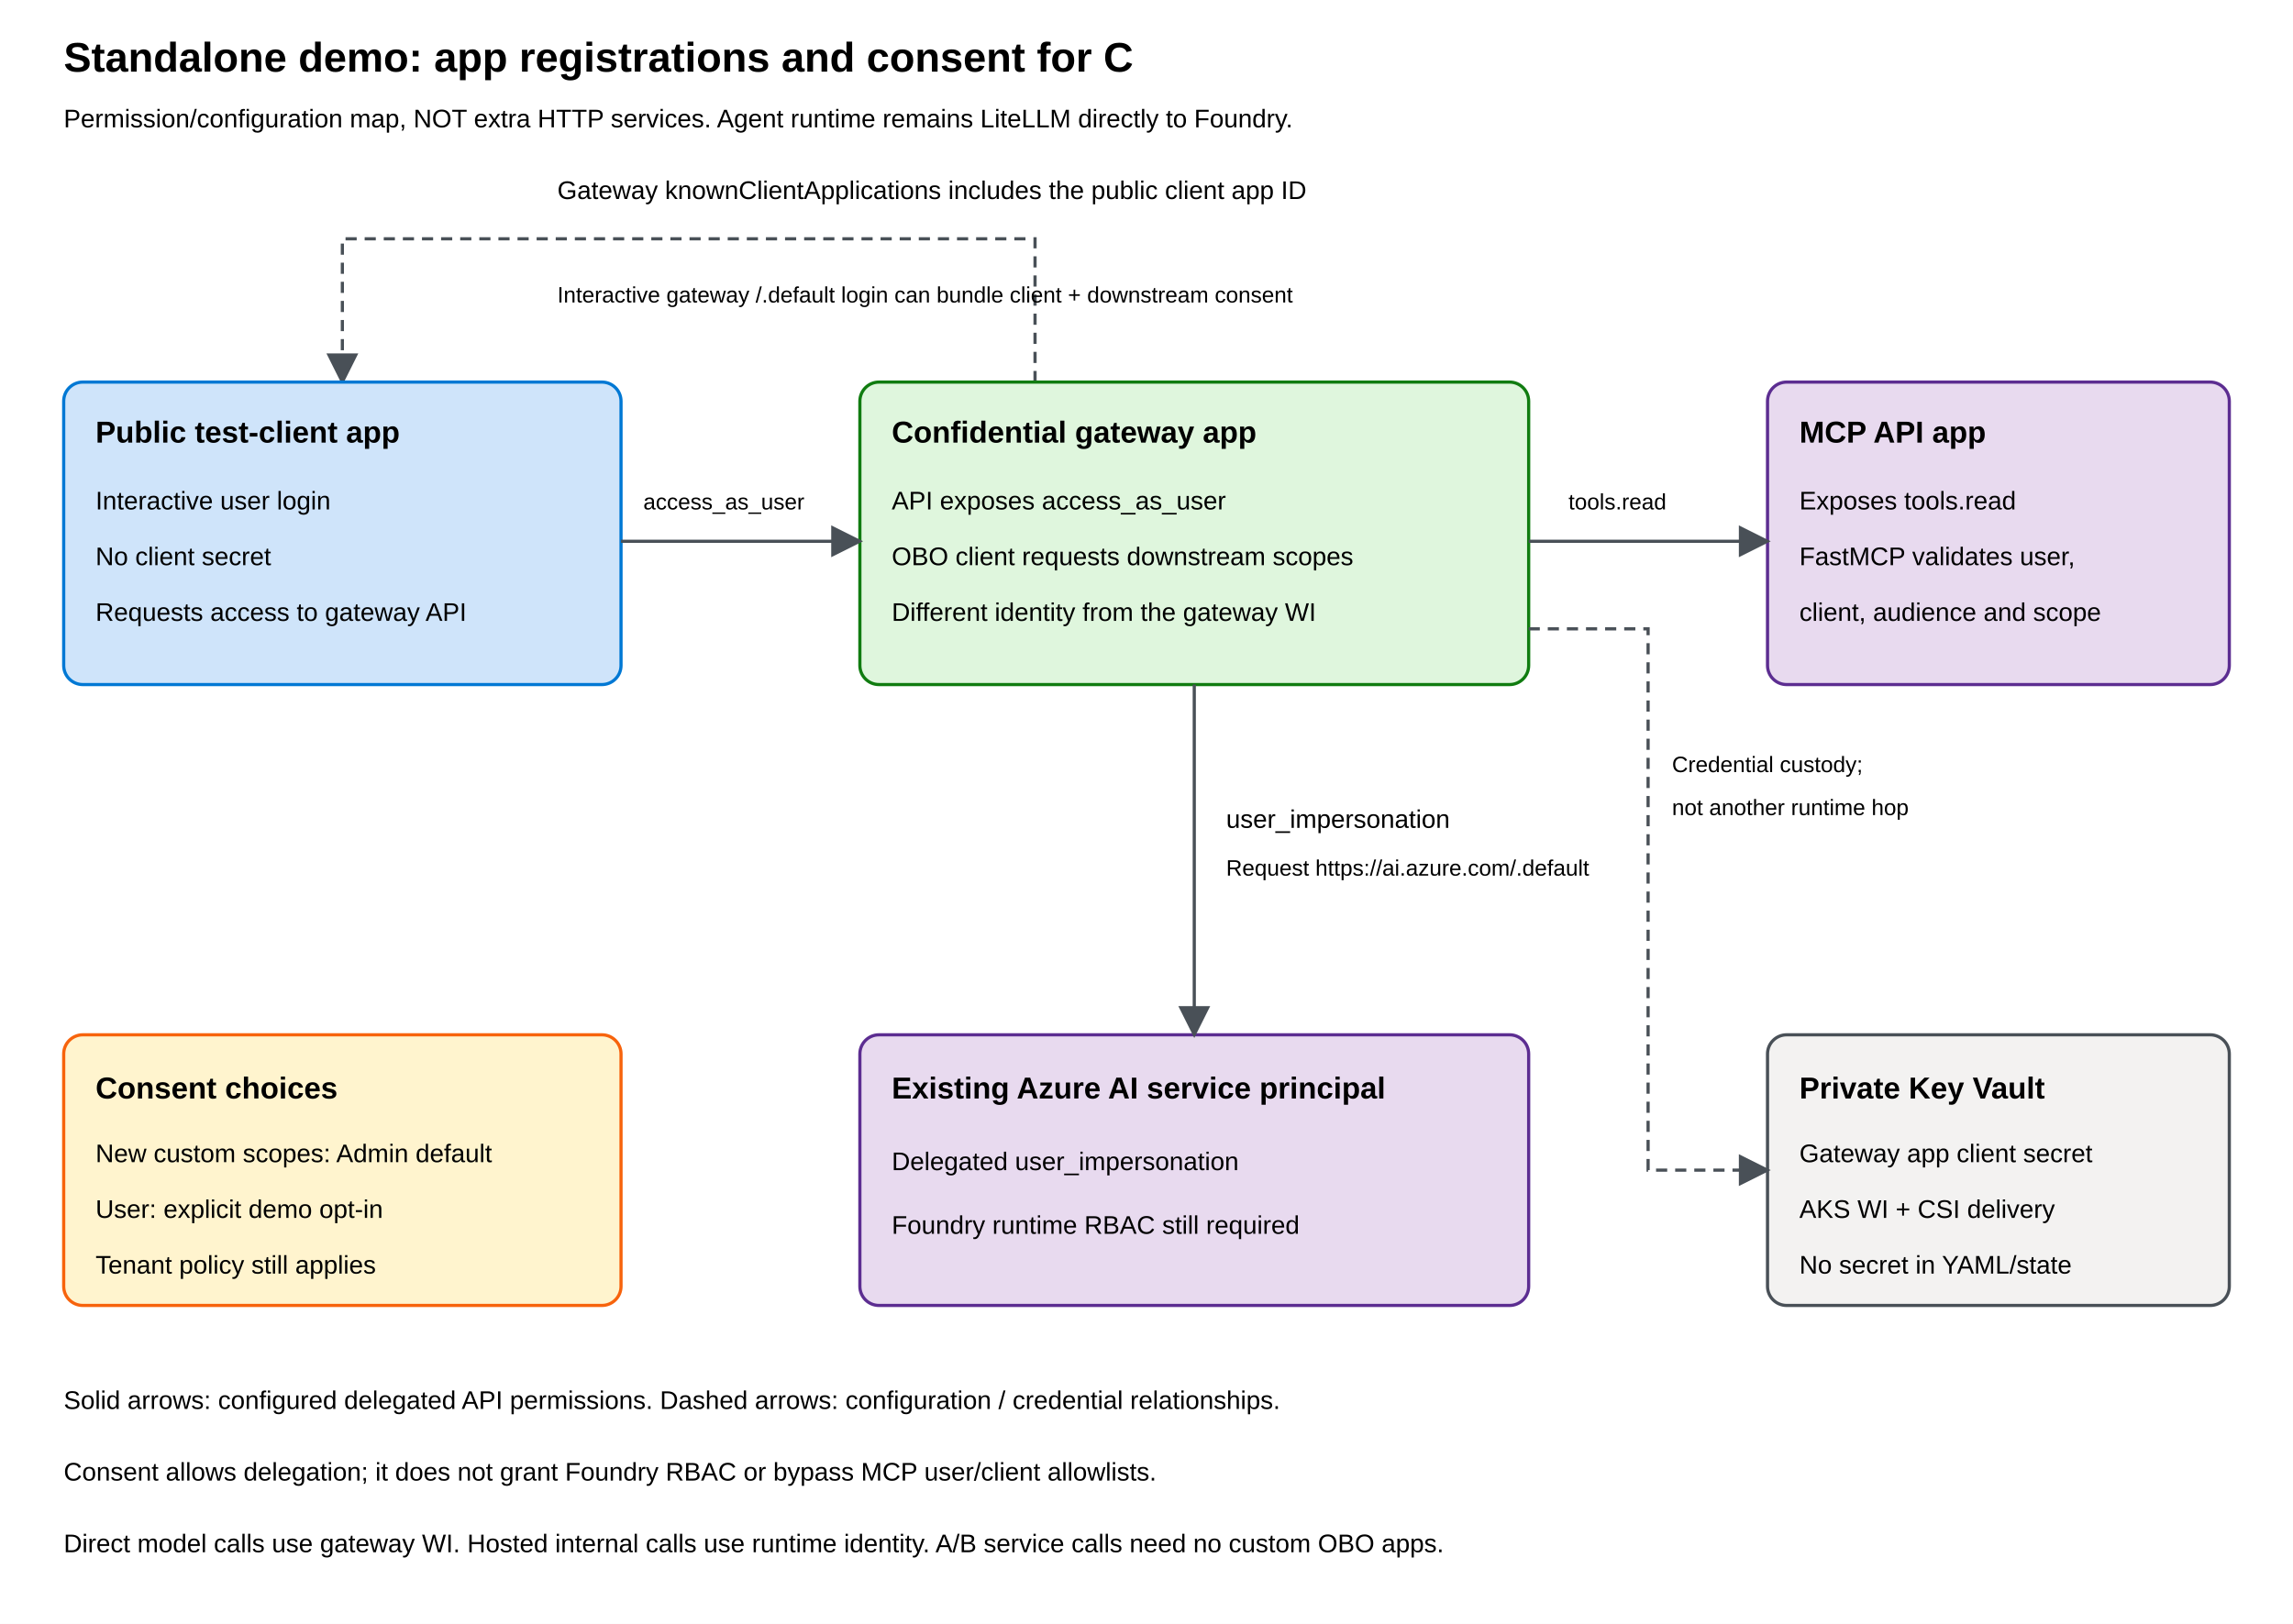
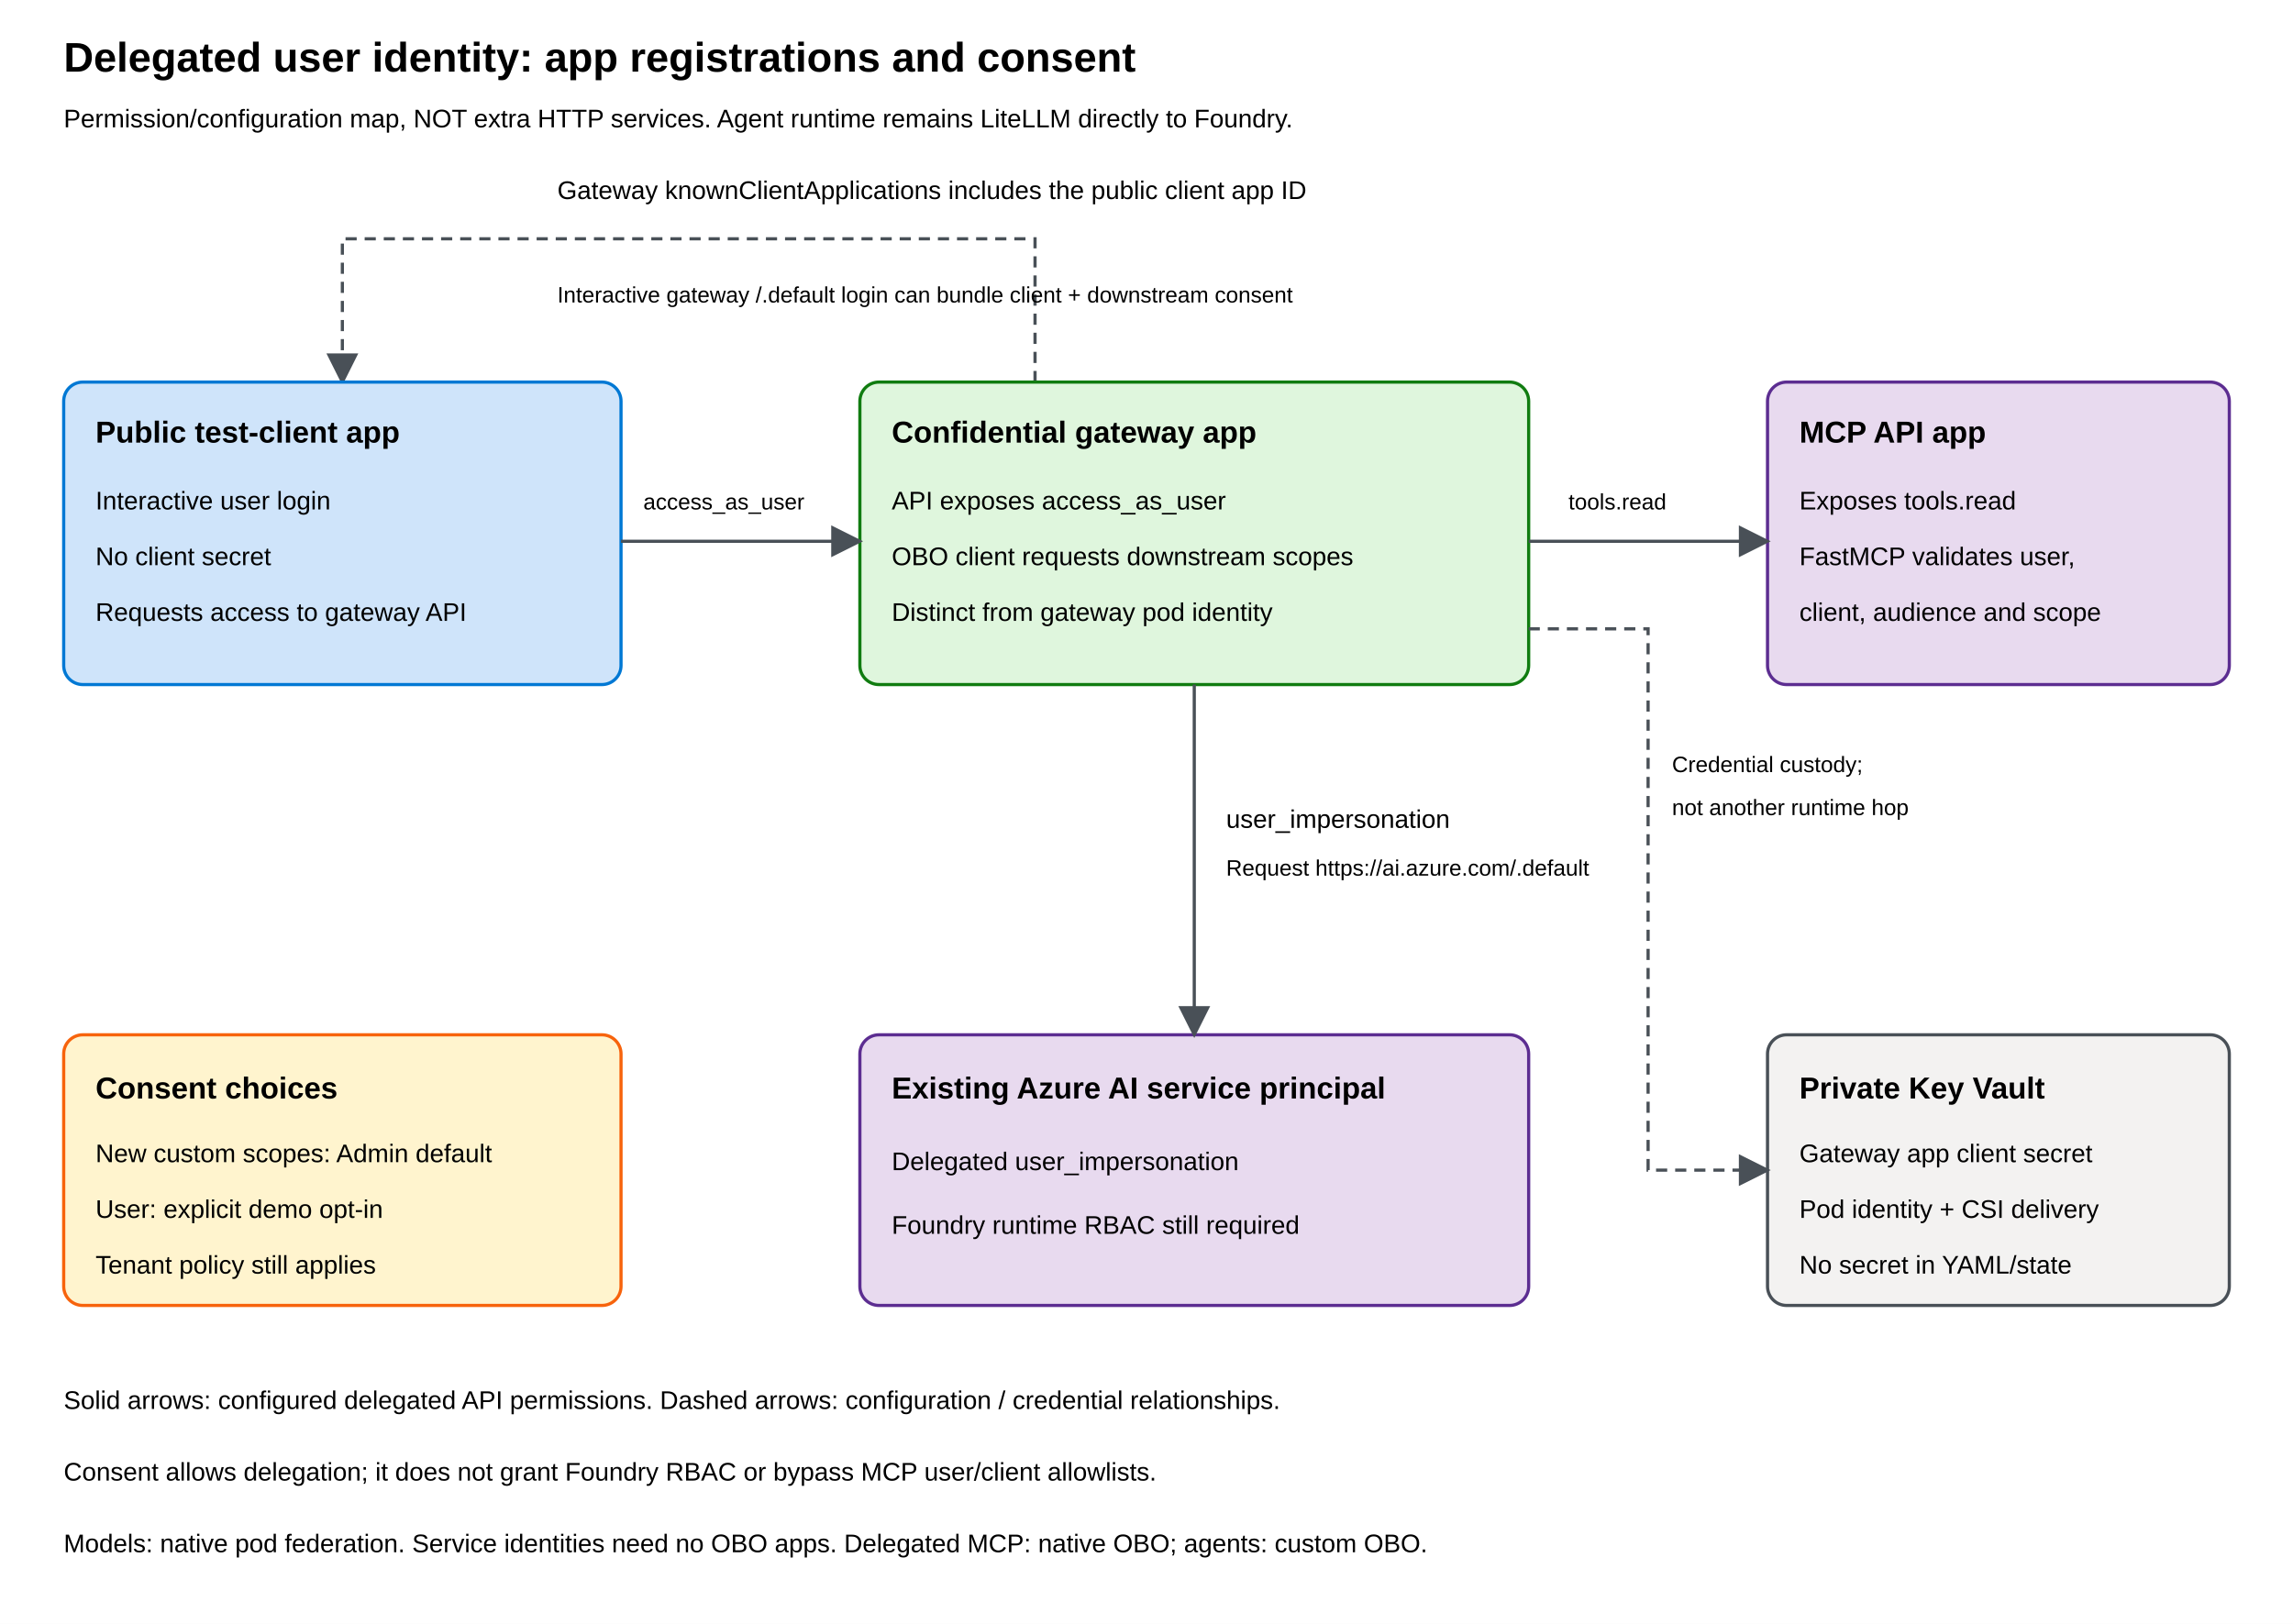
<svg xmlns="http://www.w3.org/2000/svg" width="1440" height="1020" viewBox="0 0 1440 1020" role="img" aria-labelledby="title description">
  <defs>
    <marker id="arrow" markerWidth="10" markerHeight="10" refX="9" refY="5" orient="auto">
      <path d="M0 0L10 5L0 10Z" fill="#495057" />
    </marker>
    <style>
      text { font-family: Arial, Helvetica, sans-serif; fill: #000000; }
      .title { font-size: 26px; font-weight: 700; }
      .heading { font-size: 19px; font-weight: 700; }
      .body { font-size: 16px; }
      .small { font-size: 14px; }
      .line { fill: none; stroke: #495057; stroke-width: 2; marker-end: url(#arrow); }
      .config { stroke-dasharray: 7 5; }
    </style>
  </defs>
  <rect width="1440" height="1020" fill="#ffffff" />
-   <text x="40" y="45" class="title">Standalone demo: app registrations and consent for C</text>
+   <text x="40" y="45" class="title">Delegated user identity: app registrations and consent</text>
  <text x="40" y="80" class="body">Permission/configuration map, NOT extra HTTP services. Agent runtime remains LiteLLM directly to Foundry.</text>
  <path class="line config" d="M650 240V150H215V240" />
  <text x="350" y="125" class="body">Gateway knownClientApplications includes the public client app ID</text>
  <text x="350" y="190" class="small">Interactive gateway /.default login can bundle client + downstream consent</text>
  <rect x="40" y="240" width="350" height="190" rx="12" fill="#CFE4FA" stroke="#0078D4" stroke-width="2" />
  <text x="60" y="278" class="heading">Public test-client app</text>
  <text x="60" y="320" class="body">Interactive user login</text>
  <text x="60" y="355" class="body">No client secret</text>
  <text x="60" y="390" class="body">Requests access to gateway API</text>
  <rect x="540" y="240" width="420" height="190" rx="12" fill="#DFF6DD" stroke="#107C10" stroke-width="2" />
  <text x="560" y="278" class="heading">Confidential gateway app</text>
  <text x="560" y="320" class="body">API exposes access_as_user</text>
  <text x="560" y="355" class="body">OBO client requests downstream scopes</text>
-   <text x="560" y="390" class="body">Different identity from the gateway WI</text>
+   <text x="560" y="390" class="body">Distinct from gateway pod identity</text>
  <rect x="1110" y="240" width="290" height="190" rx="12" fill="#E8DAEF" stroke="#5C2D91" stroke-width="2" />
  <text x="1130" y="278" class="heading">MCP API app</text>
  <text x="1130" y="320" class="body">Exposes tools.read</text>
  <text x="1130" y="355" class="body">FastMCP validates user,</text>
  <text x="1130" y="390" class="body">client, audience and scope</text>
  <path class="line" d="M390 340H540" />
  <text x="404" y="320" class="small">access_as_user</text>
  <path class="line" d="M960 340H1110" />
  <text x="985" y="320" class="small">tools.read</text>
  <rect x="540" y="650" width="420" height="170" rx="12" fill="#E8DAEF" stroke="#5C2D91" stroke-width="2" />
  <text x="560" y="690" class="heading">Existing Azure AI service principal</text>
  <text x="560" y="735" class="body">Delegated user_impersonation</text>
  <text x="560" y="775" class="body">Foundry runtime RBAC still required</text>
  <path class="line" d="M750 430V650" />
  <text x="770" y="520" class="body">user_impersonation</text>
  <text x="770" y="550" class="small">Request https://ai.azure.com/.default</text>
  <rect x="40" y="650" width="350" height="170" rx="12" fill="#FFF4CE" stroke="#F7630C" stroke-width="2" />
  <text x="60" y="690" class="heading">Consent choices</text>
  <text x="60" y="730" class="body">New custom scopes: Admin default</text>
  <text x="60" y="765" class="body">User: explicit demo opt-in</text>
  <text x="60" y="800" class="body">Tenant policy still applies</text>
  <rect x="1110" y="650" width="290" height="170" rx="12" fill="#F3F2F1" stroke="#495057" stroke-width="2" />
  <text x="1130" y="690" class="heading">Private Key Vault</text>
  <text x="1130" y="730" class="body">Gateway app client secret</text>
-   <text x="1130" y="765" class="body">AKS WI + CSI delivery</text>
+   <text x="1130" y="765" class="body">Pod identity + CSI delivery</text>
  <text x="1130" y="800" class="body">No secret in YAML/state</text>
  <path class="line config" d="M960 395H1035V735H1110" />
  <text x="1050" y="485" class="small">Credential custody;</text>
  <text x="1050" y="512" class="small">not another runtime hop</text>
  <text x="40" y="885" class="body">Solid arrows: configured delegated API permissions. Dashed arrows: configuration / credential relationships.</text>
  <text x="40" y="930" class="body">Consent allows delegation; it does not grant Foundry RBAC or bypass MCP user/client allowlists.</text>
-   <text x="40" y="975" class="body">Direct model calls use gateway WI. Hosted internal calls use runtime identity. A/B service calls need no custom OBO apps.</text>
+   <text x="40" y="975" class="body">Models: native pod federation. Service identities need no OBO apps. Delegated MCP: native OBO; agents: custom OBO.</text>
</svg>
